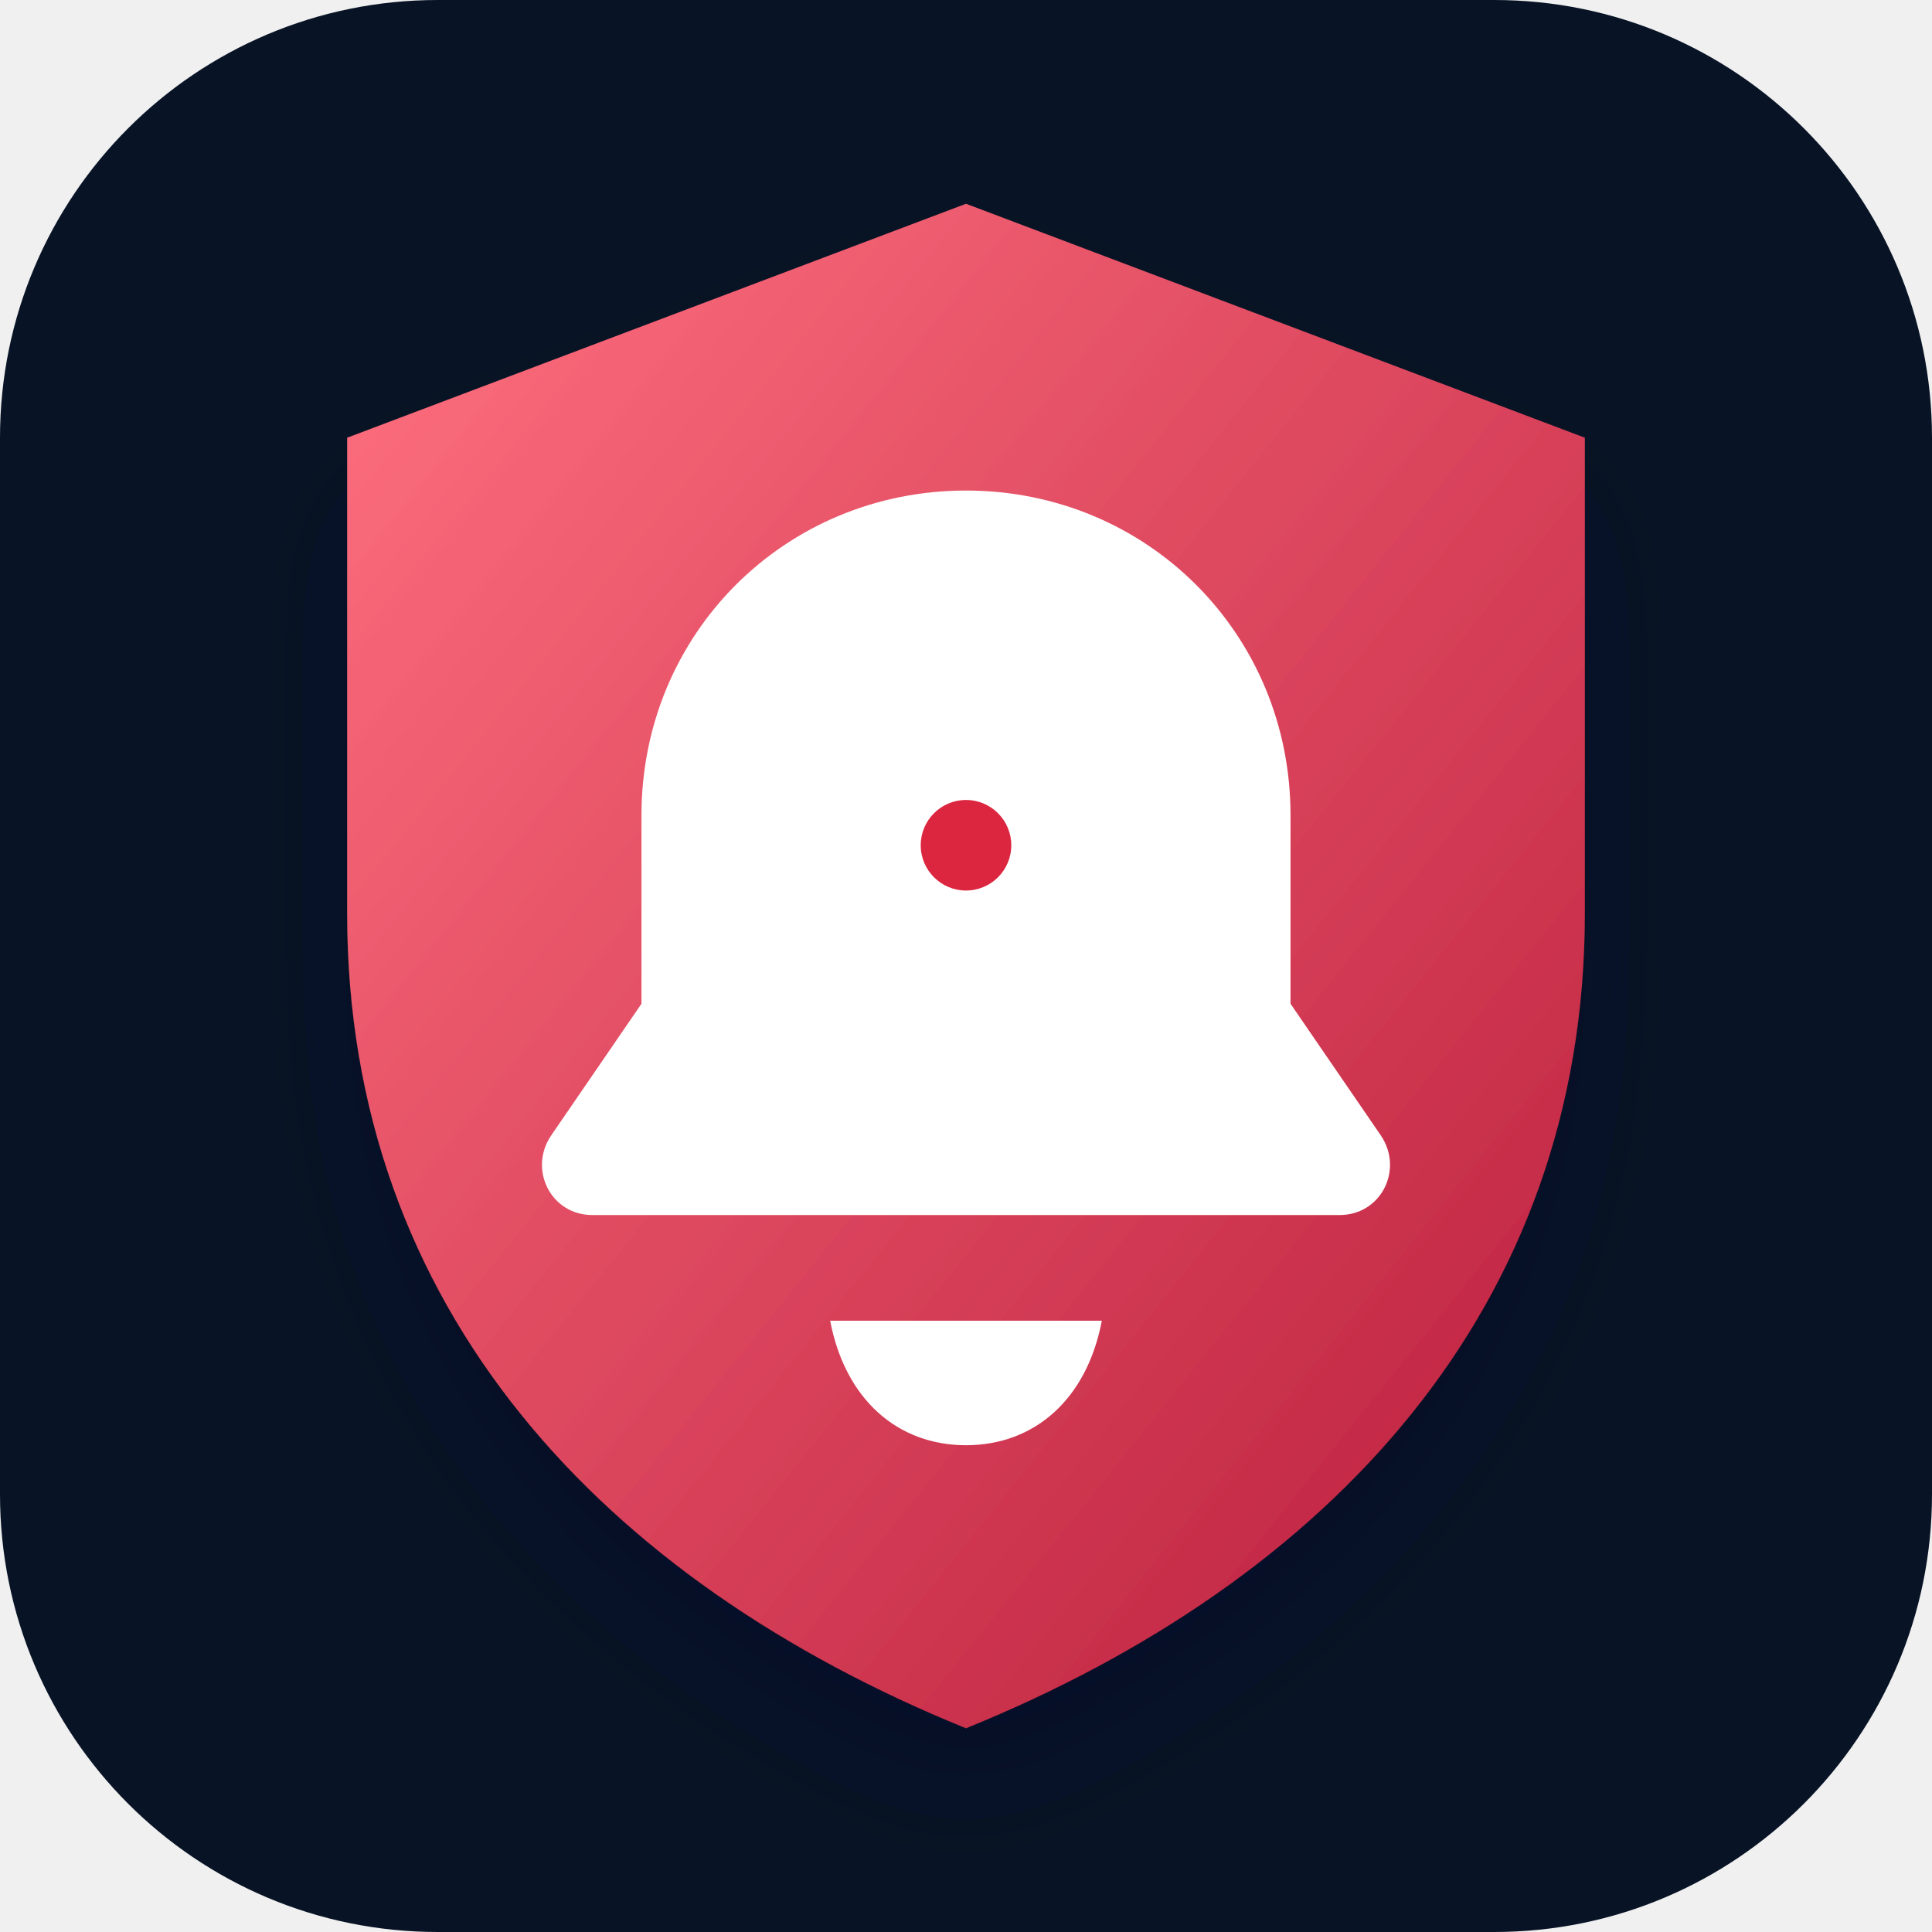
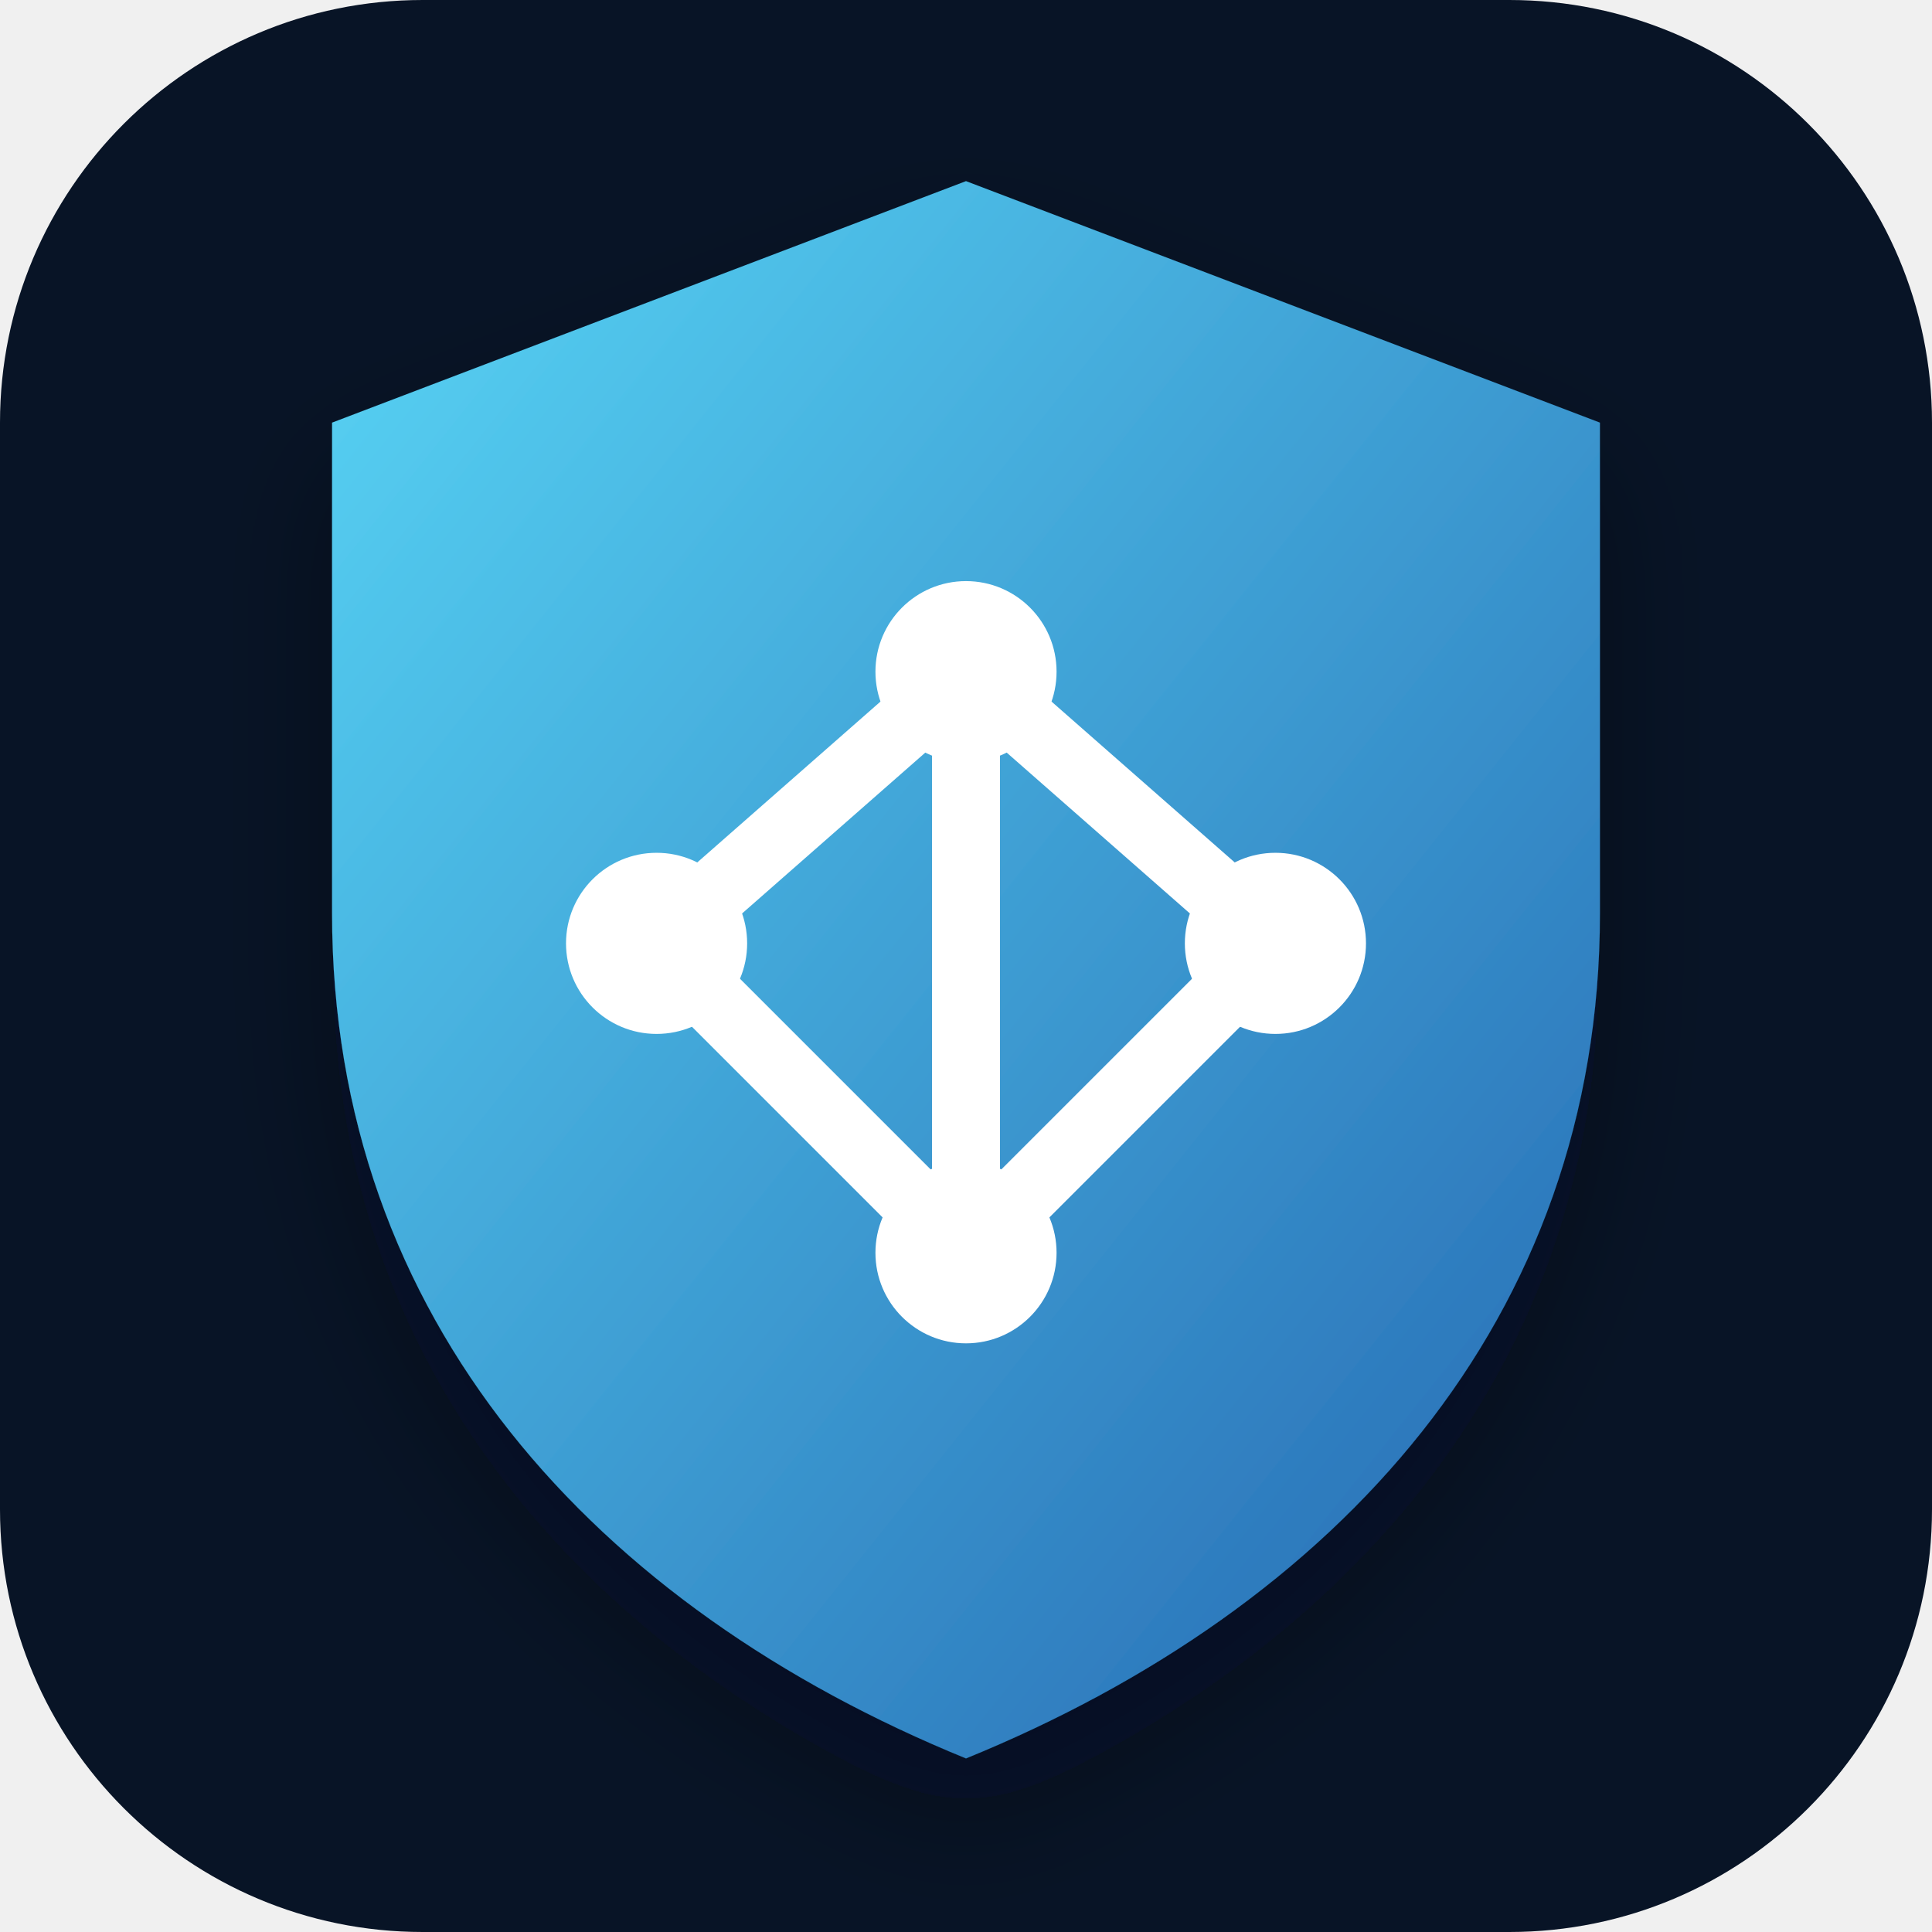
- <svg xmlns="http://www.w3.org/2000/svg" viewBox="0 0 512 512">
+ <svg xmlns="http://www.w3.org/2000/svg" viewBox="0 0 512 512" role="img" aria-label="VIGIARED">
  <defs>
-     <linearGradient id="g" x1="0" y1="0" x2="1" y2="1">
-       <stop offset="0" stop-color="#ff7180" />
-       <stop offset="1" stop-color="#b91c3b" />
+     <linearGradient id="shield" x1="0" y1="0" x2="1" y2="1">
+       <stop offset="0" stop-color="#58d5f5" />
+       <stop offset="1" stop-color="#2466b1" />
    </linearGradient>
-     <filter id="s" x="-20%" y="-20%" width="140%" height="140%">
-       <feDropShadow dx="0" dy="18" stdDeviation="18" flood-color="#061225" flood-opacity=".35" />
+     <filter id="shadow" x="-20%" y="-20%" width="140%" height="140%">
+       <feDropShadow dx="0" dy="16" stdDeviation="16" flood-color="#020817" flood-opacity=".35" />
    </filter>
  </defs>
-   <rect width="512" height="512" rx="116" fill="#081426" />
-   <path d="M256 54 420 116v126c0 105-68 177-164 216C160 419 92 347 92 242V116z" fill="url(#g)" filter="url(#s)" />
-   <path d="M256 130c-48 0-86 38-86 86v50l-24 35c-6 9 0 21 11 21h198c11 0 17-12 11-21l-24-35v-50c0-48-38-86-86-86z" fill="#fff" />
-   <path d="M220 350c4 21 18 33 36 33s32-12 36-33z" fill="#fff" />
-   <circle cx="256" cy="224" r="12" fill="#dc263f" />
+   <rect width="512" height="512" rx="112" fill="#081426" />
+   <path d="M256 48 424 112v130c0 108-70 184-168 224C158 426 88 350 88 242V112z" fill="url(#shield)" filter="url(#shadow)" />
+   <g fill="none" stroke="#fff" stroke-width="18" stroke-linecap="round" stroke-linejoin="round">
+     <path d="M174 250 256 178l82 72M174 250l82 82 82-82" />
+     <path d="M256 178v154" />
+   </g>
+   <g fill="#fff">
+     <circle cx="174" cy="250" r="24" />
+     <circle cx="256" cy="178" r="24" />
+     <circle cx="338" cy="250" r="24" />
+     <circle cx="256" cy="332" r="24" />
+   </g>
</svg>
